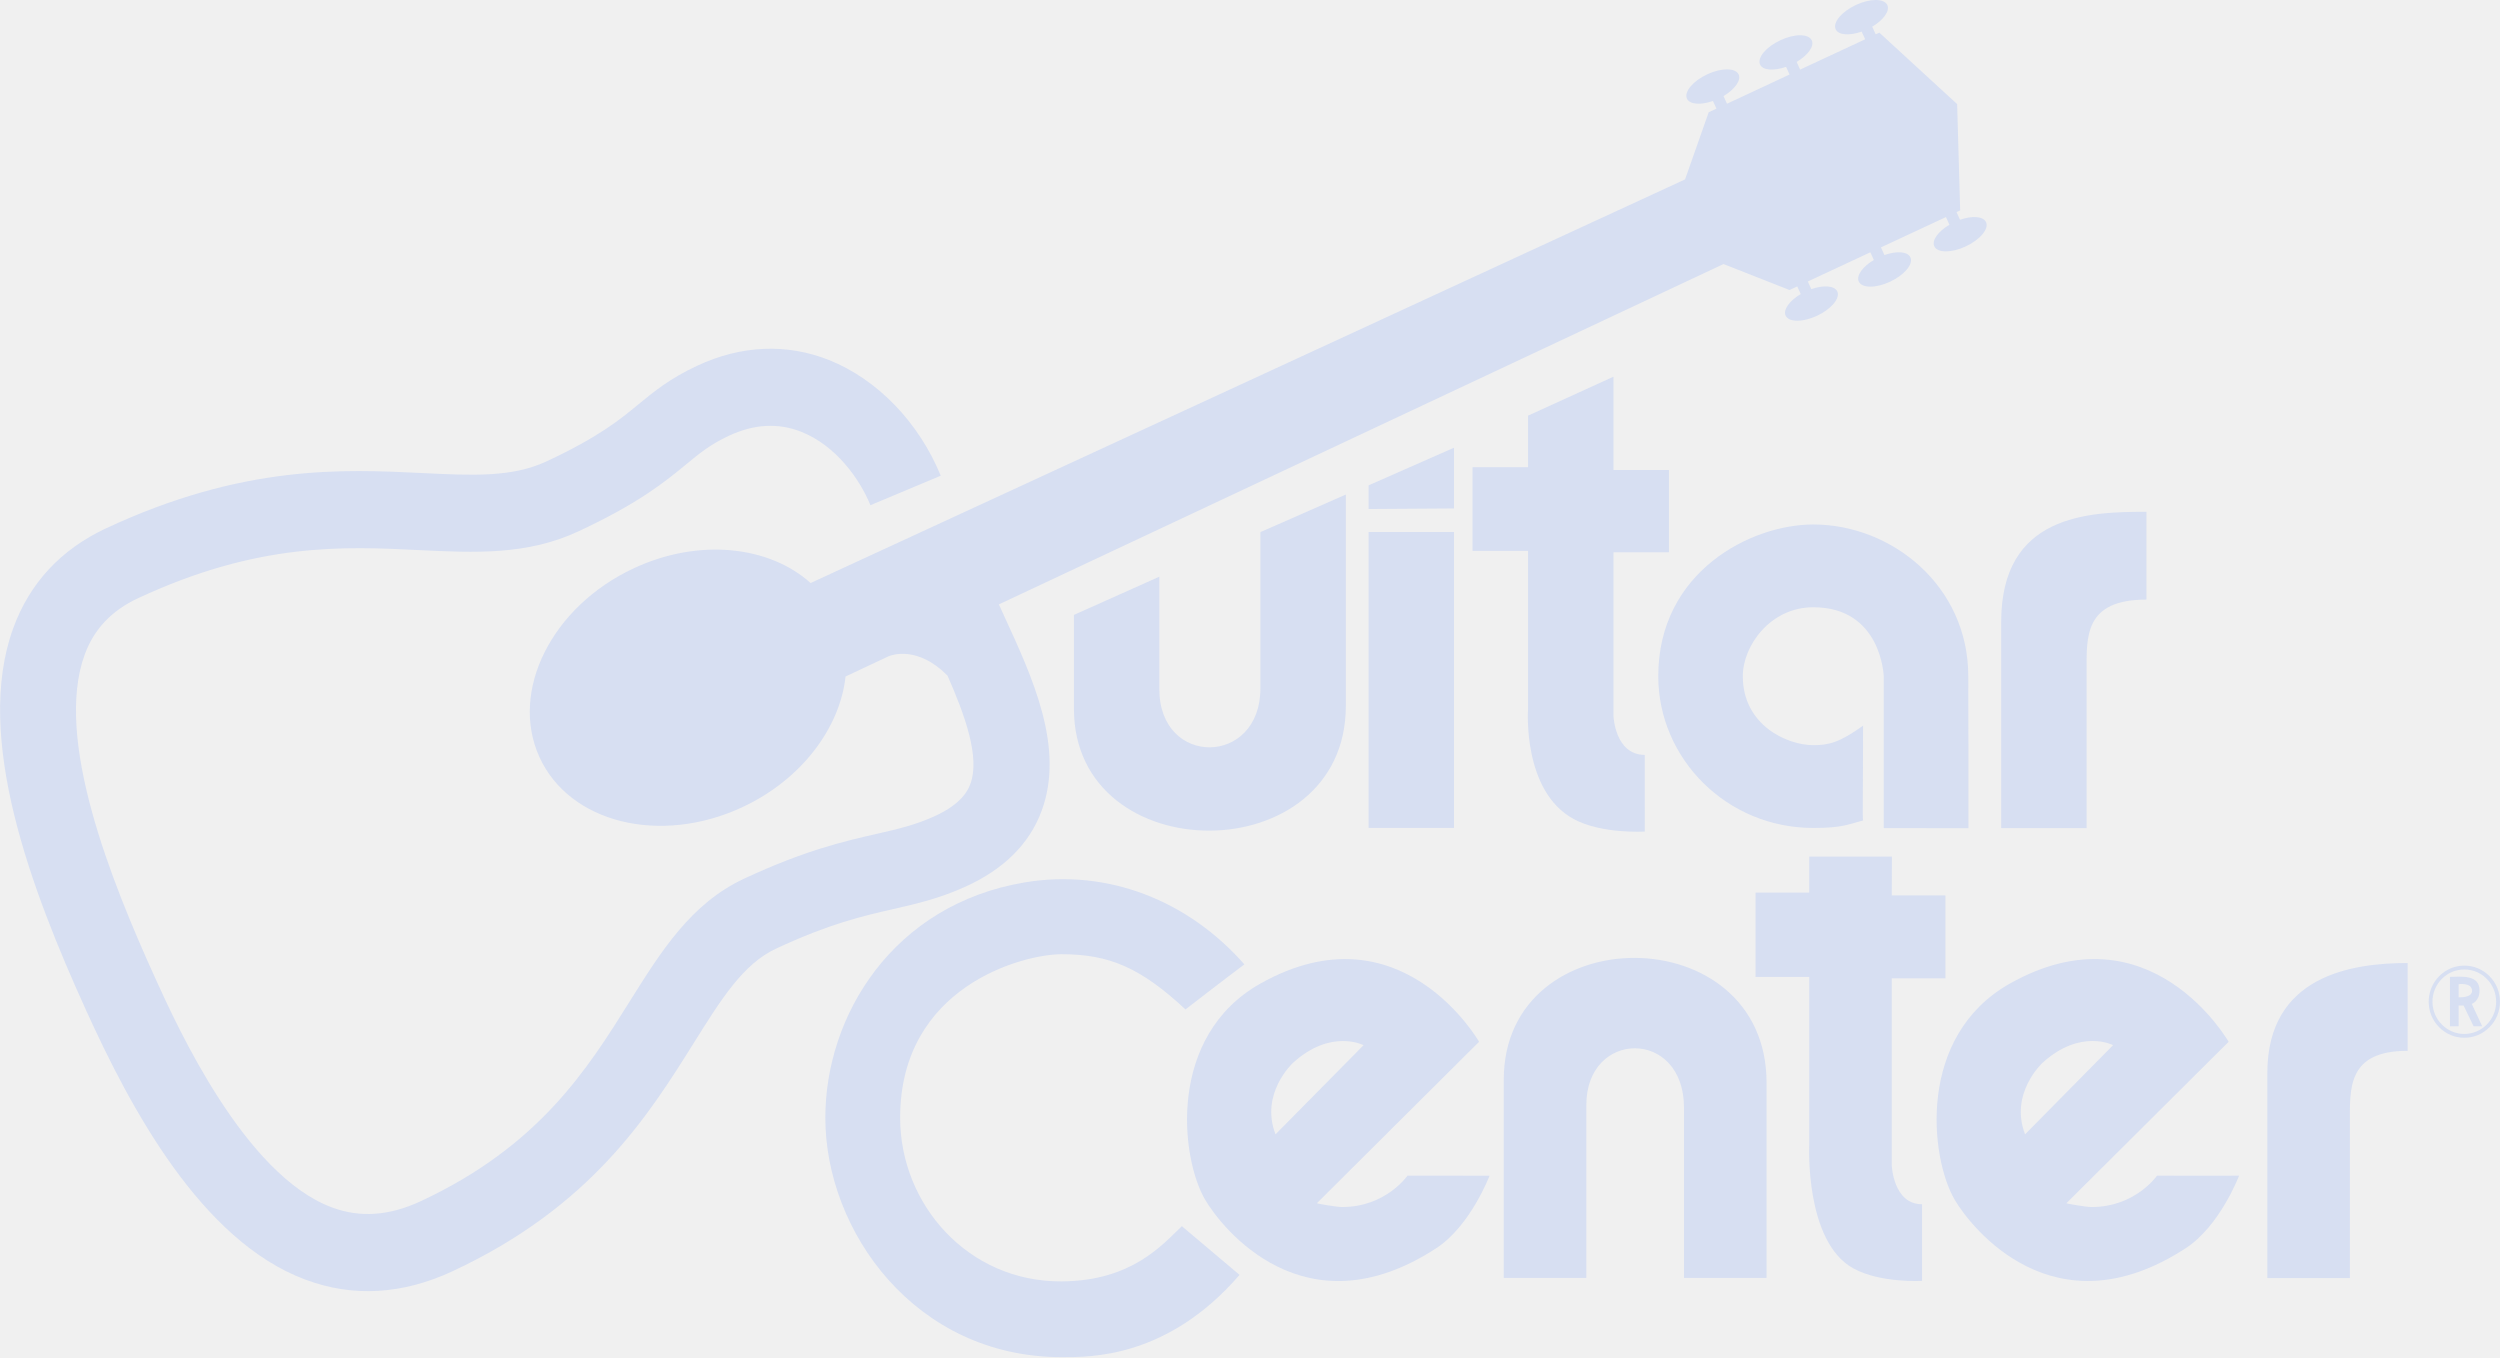
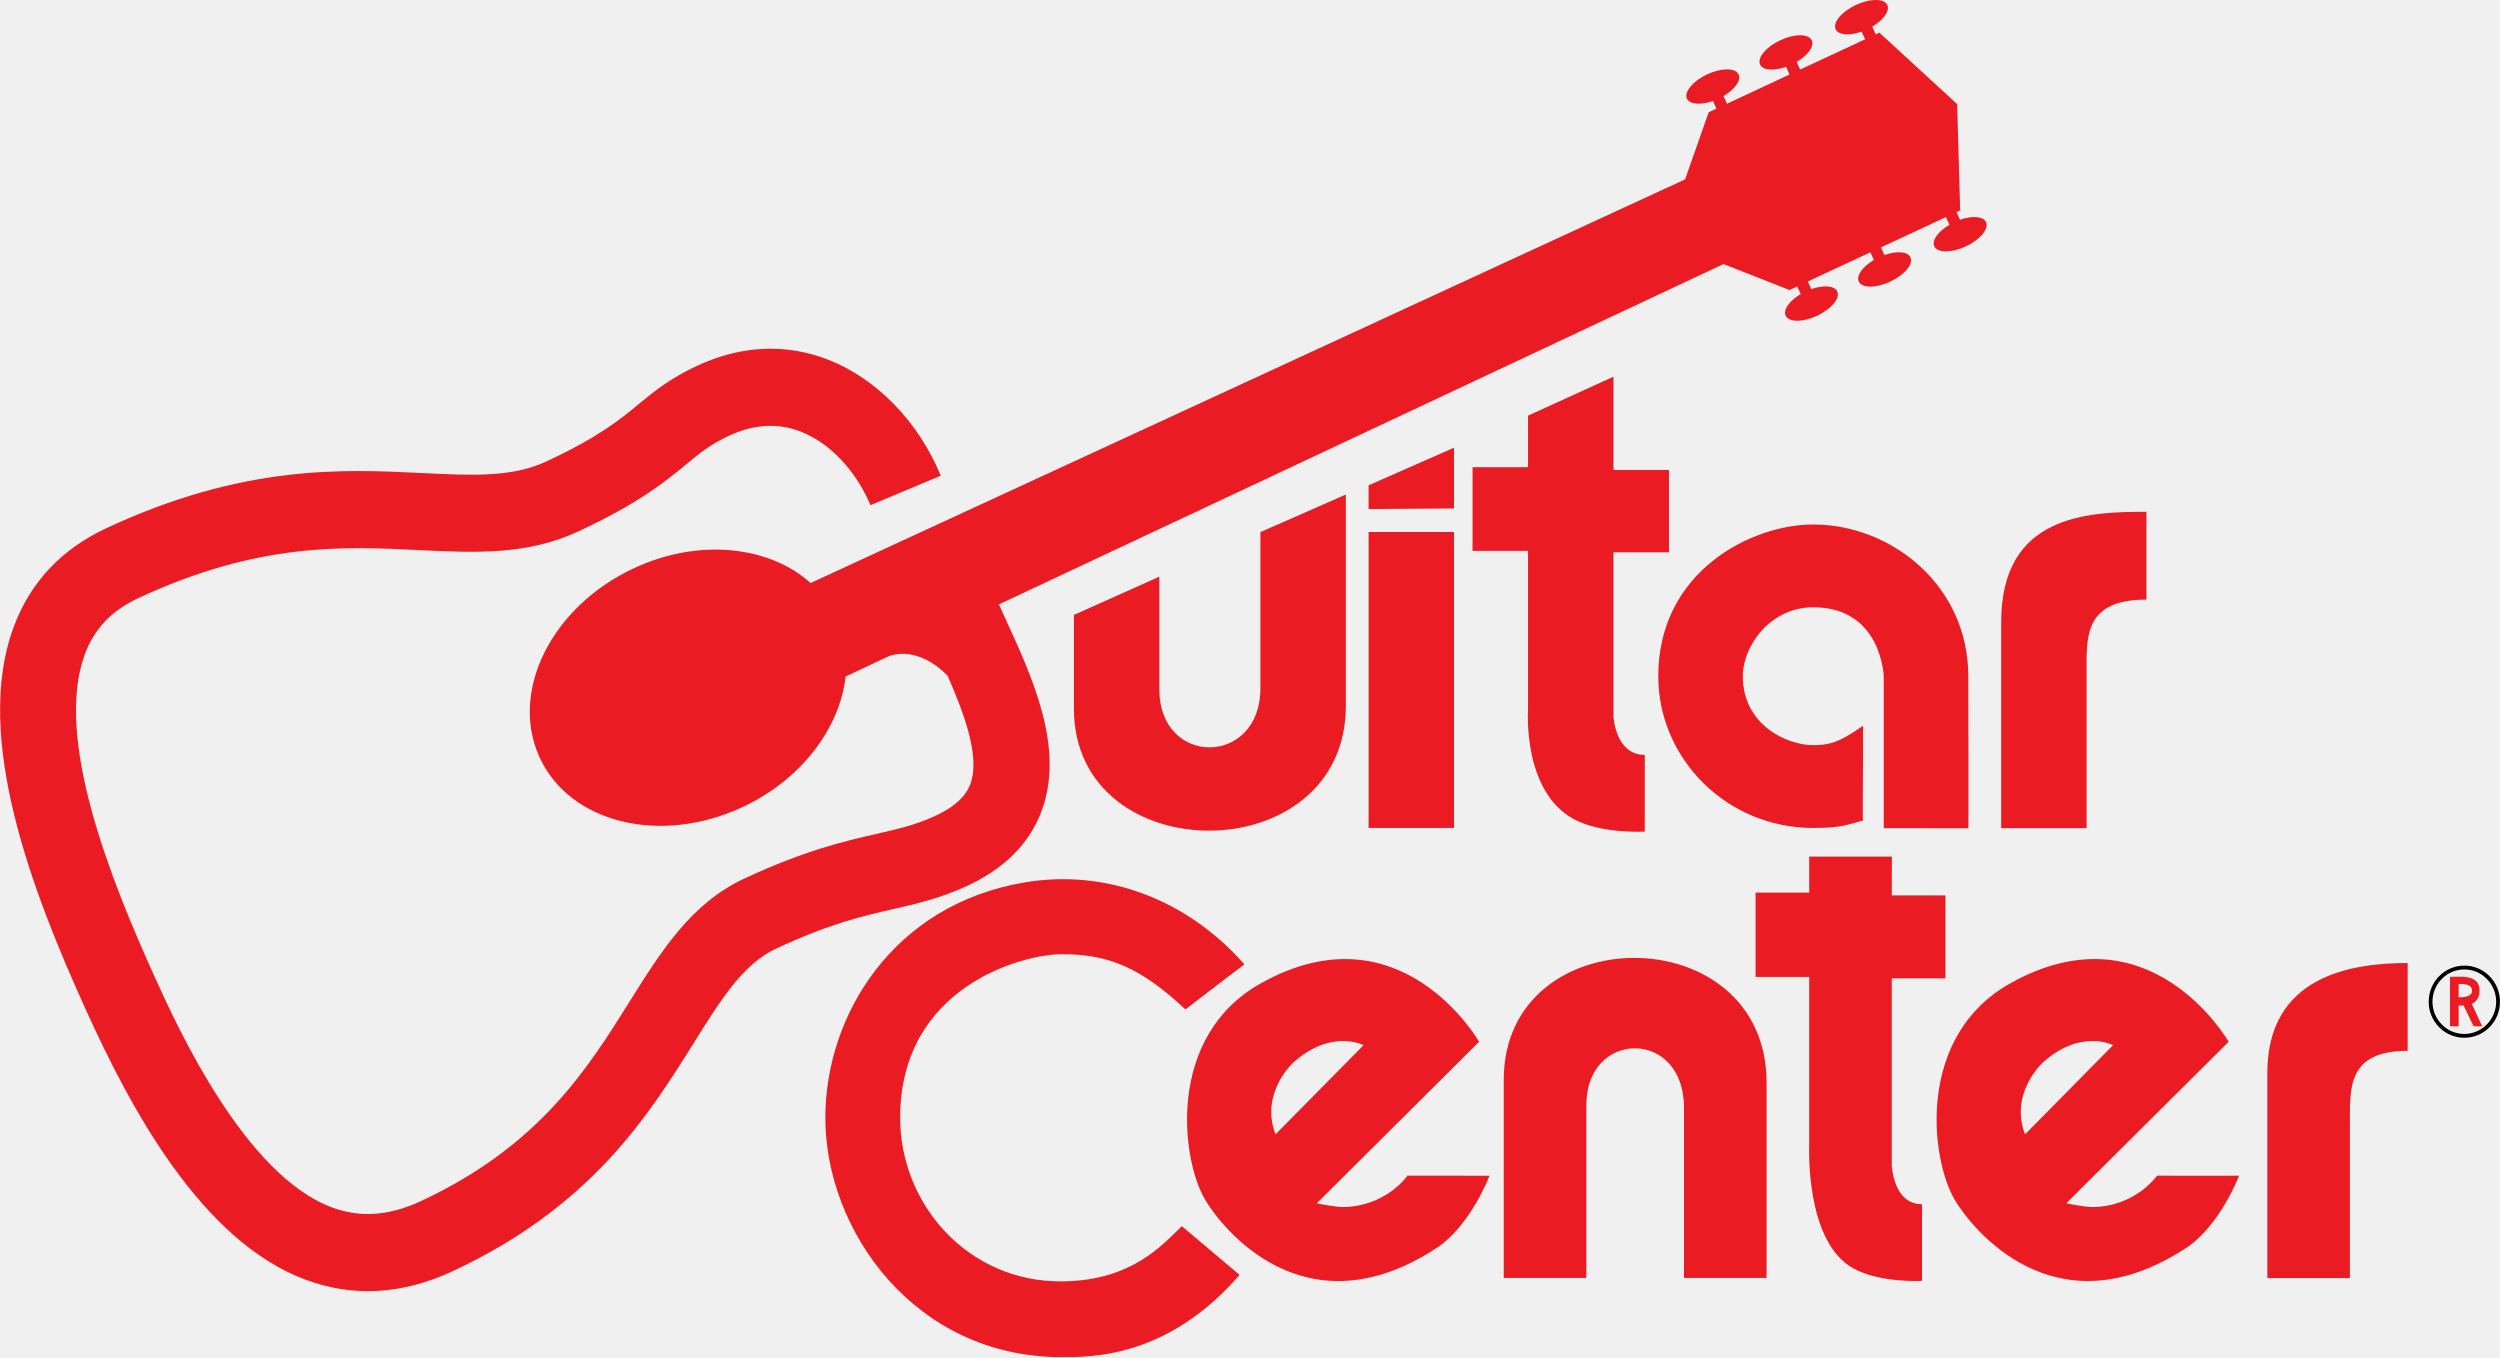
<svg xmlns="http://www.w3.org/2000/svg" width="105" height="57" viewBox="0 0 105 57" fill="none">
-   <g clip-path="url(#clip0_5717_1817)">
-     <path d="M104.839 42.072C104.838 42.431 104.697 42.775 104.446 43.029C104.195 43.283 103.856 43.425 103.501 43.426C103.325 43.426 103.151 43.391 102.989 43.323C102.827 43.255 102.68 43.154 102.556 43.028C102.432 42.903 102.333 42.753 102.265 42.589C102.198 42.425 102.164 42.249 102.164 42.071C102.164 41.709 102.303 41.369 102.556 41.114C102.808 40.857 103.143 40.718 103.501 40.718C103.859 40.718 104.193 40.857 104.446 41.114C104.57 41.239 104.669 41.389 104.737 41.553C104.804 41.717 104.839 41.894 104.839 42.072ZM103.501 40.556C103.104 40.556 102.724 40.716 102.444 41C102.163 41.284 102.006 41.669 102.005 42.071C102.005 42.477 102.161 42.858 102.444 43.142C102.582 43.283 102.747 43.395 102.929 43.472C103.111 43.548 103.305 43.587 103.502 43.586C103.902 43.586 104.277 43.429 104.559 43.142C104.7 43.002 104.81 42.835 104.886 42.651C104.961 42.467 104.999 42.27 104.998 42.071C104.999 41.872 104.961 41.674 104.885 41.49C104.81 41.306 104.699 41.139 104.559 40.999C104.421 40.858 104.256 40.747 104.074 40.67C103.892 40.594 103.698 40.555 103.501 40.556Z" fill="#D7DFF2" />
-     <path d="M103.263 41.337V41.886C103.263 41.886 103.826 41.923 103.826 41.615C103.826 41.256 103.263 41.334 103.263 41.337ZM103.263 42.232V43.104H102.899V41.028C103.348 41.028 104.141 40.909 104.141 41.605C104.141 42.049 103.815 42.165 103.815 42.165L104.253 43.104H103.891L103.472 42.233L103.263 42.232ZM79.117 34.781V28.402C79.117 28.402 79.027 25.505 76.158 25.505C74.36 25.505 73.198 27.114 73.198 28.402C73.198 30.451 75.052 31.297 76.158 31.297C76.82 31.297 77.264 31.181 78.249 30.479C78.249 32.995 78.22 34.465 78.249 34.459C77.592 34.634 77.352 34.774 76.158 34.774C72.511 34.774 69.647 31.854 69.647 28.401C69.647 24.013 73.533 22.028 76.158 22.028C79.445 22.028 82.668 24.597 82.668 28.401C82.668 30.742 82.674 30.684 82.674 31.328V34.785L79.117 34.781ZM52.937 28.912V22.349L56.525 20.77V29.649C56.525 36.613 45.105 36.613 45.105 29.766V25.826L48.692 24.22V28.946C48.692 32.225 52.937 32.19 52.937 28.912Z" fill="#D7DFF2" />
-     <path d="M69.08 34.925C69.08 34.925 67.266 35.038 66.092 34.399C63.939 33.228 64.177 29.807 64.177 29.807V23.136H61.846V19.622H64.177V17.457L67.766 15.82V19.74H70.097V23.194H67.766V30.069C67.766 30.069 67.826 31.705 69.081 31.705L69.08 34.925ZM57.481 22.343H61.068V34.772H57.481V22.343ZM57.481 21.379L61.068 21.355V18.803L57.481 20.384V21.379Z" fill="#D7DFF2" />
-     <path d="M90.15 21.495V25.183C87.519 25.183 87.637 26.762 87.637 28.226V34.781H84.05V26.119C84.05 21.613 87.699 21.495 90.15 21.495ZM83.414 9.331C83.301 9.083 82.836 9.049 82.321 9.231L82.175 8.909L82.327 8.837L82.2 4.372L78.933 1.371L78.779 1.442L78.633 1.121C79.105 0.842 79.38 0.462 79.27 0.215C79.139 -0.069 78.549 -0.072 77.951 0.207C77.35 0.489 76.969 0.945 77.097 1.228C77.208 1.475 77.673 1.51 78.189 1.328L78.337 1.65L75.605 2.924L75.46 2.6C75.93 2.323 76.209 1.943 76.095 1.696C75.966 1.412 75.375 1.408 74.776 1.69C74.175 1.969 73.795 2.425 73.922 2.709C74.035 2.957 74.5 2.989 75.015 2.807L75.162 3.129L72.534 4.357L72.388 4.035C72.86 3.755 73.137 3.375 73.023 3.128C72.894 2.845 72.303 2.842 71.704 3.121C71.103 3.402 70.724 3.858 70.85 4.141C70.963 4.389 71.428 4.423 71.944 4.241L72.091 4.563L71.766 4.713L70.773 7.534L34.046 24.487C32.307 22.924 29.35 22.592 26.621 23.867C23.171 25.475 21.396 29.026 22.656 31.796C23.916 34.567 27.733 35.509 31.183 33.9C33.668 32.739 35.277 30.57 35.514 28.413L37.333 27.558C37.459 27.507 38.551 27.115 39.796 28.377C40.522 30.026 41.17 31.805 40.756 32.922C40.681 33.125 40.451 33.741 39.235 34.289C38.422 34.656 37.712 34.819 36.813 35.024C35.479 35.328 33.816 35.708 31.252 36.904C29.023 37.943 27.77 39.947 26.441 42.07C24.664 44.91 22.65 48.128 17.672 50.45C16.345 51.068 15.122 51.153 13.932 50.708C10.274 49.34 7.452 43.134 6.527 41.096C4.638 36.94 2.274 31.013 3.555 27.499C3.948 26.423 4.681 25.649 5.794 25.127C10.845 22.771 14.444 22.949 17.616 23.105C19.939 23.217 22.132 23.324 24.288 22.32C26.852 21.125 27.948 20.22 28.829 19.494C29.413 19.013 29.836 18.666 30.621 18.299C31.67 17.809 32.691 17.754 33.649 18.134C35.1 18.709 36.103 20.104 36.558 21.219L39.511 19.98C38.597 17.741 36.842 15.925 34.815 15.12C33.041 14.416 31.129 14.498 29.285 15.36C28.132 15.896 27.462 16.449 26.814 16.982C26.032 17.626 25.148 18.355 22.951 19.379C21.506 20.053 19.859 19.971 17.772 19.87C14.406 19.705 10.219 19.501 4.459 22.187C2.562 23.073 1.25 24.483 0.558 26.378C-1.116 30.967 1.318 37.377 3.624 42.451C5.47 46.512 8.432 52.104 12.824 53.744C14.821 54.492 16.902 54.373 19.01 53.391C24.842 50.67 27.225 46.861 29.141 43.802C30.3 41.948 31.218 40.484 32.589 39.845C34.847 38.79 36.264 38.466 37.515 38.182C38.5 37.955 39.432 37.744 40.533 37.247C42.153 36.518 43.236 35.445 43.748 34.057C44.725 31.413 43.379 28.488 42.192 25.908L41.953 25.385L72.388 11.09L75.16 12.181L75.484 12.029L75.631 12.351C75.159 12.629 74.883 13.009 74.996 13.256C75.125 13.54 75.715 13.542 76.314 13.264C76.914 12.982 77.295 12.526 77.167 12.243C77.054 11.996 76.59 11.962 76.075 12.144L75.928 11.822L78.555 10.597L78.702 10.919C78.232 11.196 77.955 11.576 78.067 11.823C78.196 12.108 78.787 12.111 79.385 11.831C79.986 11.55 80.368 11.094 80.238 10.81C80.126 10.562 79.662 10.53 79.146 10.712L79 10.39L81.73 9.117L81.875 9.439C81.405 9.716 81.126 10.096 81.24 10.344C81.369 10.627 81.96 10.63 82.559 10.35C83.161 10.071 83.544 9.614 83.414 9.331ZM80.725 53.797C80.725 53.797 78.976 53.899 77.836 53.27C75.805 52.15 75.987 48.114 75.987 48.114V41.031H73.733V37.488H75.987V35.978H79.46L79.454 37.606H81.708V41.091H79.454V48.94C79.454 48.94 79.512 50.578 80.725 50.578V53.797Z" fill="#D7DFF2" />
-     <path d="M52.062 53.545C49.033 57.048 45.801 57 44.589 57C38.429 57 34.664 51.703 34.664 46.947C34.664 42.653 37.502 37.988 43.038 37.061C46.521 36.475 49.906 37.821 52.264 40.504C51.506 41.068 49.791 42.396 49.791 42.396C47.921 40.658 46.608 40.077 44.589 40.077C42.973 40.077 37.806 41.424 37.806 46.947C37.806 50.578 40.65 53.843 44.589 53.818C47.543 53.802 48.832 52.267 49.638 51.499L52.062 53.545ZM70.728 46.523V53.673H74.195V45.471C74.195 38.505 63.157 38.505 63.157 45.353V53.673H66.626V46.406C66.626 43.245 70.728 43.187 70.728 46.523ZM101.121 40.447V44.135C98.579 44.135 98.695 45.713 98.695 47.176V53.68H95.228V45.069C95.228 40.965 98.794 40.447 101.121 40.447ZM85.786 44.638C85.786 44.638 84.387 45.92 85.053 47.642L88.75 43.896C88.75 43.895 87.385 43.186 85.786 44.638ZM86.791 50.533C86.766 50.549 87.609 50.695 87.85 50.695C89.687 50.695 90.594 49.378 90.594 49.378C90.594 49.378 93.61 49.386 94.041 49.379C94.041 49.379 93.244 51.482 91.808 52.42C86.279 56.03 82.782 51.557 82.095 50.386C81.061 48.616 80.499 43.513 84.418 41.308C90.315 37.995 93.602 43.756 93.602 43.756L86.791 50.533Z" fill="#D7DFF2" />
-     <path d="M54.307 44.638C54.307 44.638 52.906 45.919 53.572 47.642L57.27 43.897C57.27 43.897 55.905 43.187 54.307 44.638ZM62.561 49.38C62.561 49.38 61.764 51.483 60.328 52.421C54.799 56.033 51.302 51.56 50.615 50.387C49.579 48.617 49.017 43.514 52.938 41.309C58.835 37.996 62.121 43.755 62.121 43.755L55.311 50.533C55.288 50.549 56.129 50.695 56.371 50.695C58.208 50.695 59.113 49.378 59.113 49.378L62.561 49.38Z" fill="#D7DFF2" />
+   <g clip-path="url(#clip0_5717_1796)">
+     <path d="M104.839 42.072C104.838 42.431 104.697 42.775 104.446 43.029C104.195 43.282 103.856 43.425 103.501 43.426C103.325 43.426 103.151 43.391 102.989 43.323C102.827 43.254 102.68 43.154 102.556 43.028C102.432 42.902 102.333 42.753 102.265 42.589C102.198 42.425 102.164 42.249 102.164 42.071C102.164 41.708 102.303 41.369 102.556 41.114C102.808 40.857 103.143 40.717 103.501 40.717C103.859 40.717 104.193 40.857 104.446 41.114C104.57 41.239 104.669 41.389 104.737 41.553C104.804 41.717 104.839 41.894 104.839 42.072V42.072ZM103.501 40.556C103.104 40.556 102.724 40.716 102.444 41C102.163 41.284 102.006 41.669 102.005 42.071C102.005 42.477 102.161 42.858 102.444 43.142C102.582 43.283 102.747 43.395 102.929 43.472C103.111 43.548 103.305 43.587 103.502 43.586C103.902 43.586 104.277 43.429 104.559 43.142C104.7 43.002 104.81 42.835 104.886 42.651C104.961 42.467 104.999 42.27 104.998 42.071C104.999 41.872 104.961 41.674 104.885 41.49C104.81 41.306 104.699 41.139 104.559 40.999C104.421 40.858 104.256 40.746 104.074 40.67C103.892 40.594 103.698 40.555 103.501 40.556" fill="black" />
+     <path d="M103.263 41.337V41.886C103.263 41.886 103.826 41.923 103.826 41.615C103.826 41.256 103.263 41.334 103.263 41.337V41.337ZM103.263 42.232V43.104H102.899V41.028C103.348 41.028 104.141 40.909 104.141 41.605C104.141 42.05 103.815 42.165 103.815 42.165L104.253 43.104H103.891L103.472 42.233L103.263 42.232ZM79.117 34.781V28.402C79.117 28.402 79.027 25.505 76.158 25.505C74.36 25.505 73.198 27.115 73.198 28.402C73.198 30.451 75.052 31.297 76.158 31.297C76.82 31.297 77.264 31.181 78.25 30.479C78.25 32.996 78.22 34.466 78.25 34.459C77.592 34.635 77.352 34.774 76.158 34.774C72.511 34.774 69.647 31.854 69.647 28.401C69.647 24.013 73.534 22.029 76.158 22.029C79.445 22.029 82.668 24.598 82.668 28.401C82.668 30.742 82.674 30.684 82.674 31.328V34.785L79.117 34.781ZM52.937 28.913V22.349L56.525 20.77V29.649C56.525 36.613 45.105 36.613 45.105 29.767V25.827L48.692 24.22V28.947C48.692 32.225 52.937 32.191 52.937 28.913" fill="#EB1B23" />
+     <path d="M69.08 34.925C69.08 34.925 67.266 35.038 66.092 34.399C63.939 33.228 64.177 29.807 64.177 29.807V23.136H61.847V19.622H64.177V17.457L67.766 15.82V19.74H70.097V23.194H67.766V30.069C67.766 30.069 67.826 31.705 69.081 31.705L69.08 34.925V34.925ZM57.481 22.343H61.068V34.772H57.481V22.343ZM57.481 21.379L61.068 21.355V18.803L57.481 20.384V21.379Z" fill="#EB1B23" />
+     <path d="M90.15 21.495V25.183C87.519 25.183 87.637 26.762 87.637 28.226V34.781H84.05V26.119C84.05 21.613 87.699 21.495 90.15 21.495V21.495ZM83.414 9.33C83.301 9.083 82.836 9.049 82.321 9.231L82.175 8.909L82.327 8.837L82.2 4.372L78.933 1.371L78.779 1.442L78.633 1.12C79.105 0.842 79.38 0.462 79.27 0.215C79.139 -0.069 78.549 -0.072 77.951 0.207C77.35 0.489 76.969 0.945 77.097 1.228C77.208 1.475 77.673 1.51 78.188 1.328L78.337 1.65L75.605 2.923L75.46 2.6C75.93 2.323 76.209 1.943 76.095 1.696C75.966 1.412 75.375 1.408 74.776 1.69C74.175 1.969 73.795 2.425 73.922 2.709C74.035 2.957 74.5 2.989 75.015 2.807L75.162 3.129L72.534 4.357L72.388 4.035C72.86 3.755 73.137 3.375 73.023 3.128C72.894 2.845 72.303 2.842 71.704 3.121C71.103 3.402 70.724 3.858 70.85 4.141C70.963 4.389 71.428 4.423 71.944 4.241L72.091 4.563L71.766 4.713L70.773 7.534L34.046 24.487C32.307 22.924 29.35 22.592 26.621 23.867C23.171 25.475 21.396 29.026 22.656 31.796C23.916 34.567 27.733 35.509 31.183 33.899C33.668 32.739 35.277 30.57 35.514 28.413L37.333 27.558C37.459 27.507 38.551 27.115 39.796 28.377C40.522 30.026 41.17 31.805 40.756 32.921C40.681 33.125 40.451 33.741 39.235 34.289C38.421 34.656 37.712 34.818 36.813 35.024C35.479 35.328 33.816 35.708 31.252 36.904C29.023 37.943 27.77 39.947 26.441 42.07C24.664 44.91 22.65 48.128 17.672 50.45C16.345 51.068 15.122 51.153 13.932 50.708C10.274 49.34 7.452 43.134 6.527 41.096C4.638 36.94 2.274 31.013 3.555 27.499C3.948 26.423 4.681 25.648 5.794 25.127C10.845 22.771 14.444 22.948 17.616 23.105C19.939 23.217 22.132 23.324 24.288 22.32C26.852 21.125 27.948 20.22 28.829 19.494C29.413 19.013 29.836 18.666 30.621 18.299C31.67 17.809 32.691 17.754 33.649 18.134C35.1 18.709 36.103 20.103 36.558 21.218L39.511 19.98C38.597 17.741 36.842 15.924 34.815 15.12C33.041 14.416 31.129 14.498 29.285 15.36C28.132 15.896 27.462 16.448 26.814 16.982C26.032 17.626 25.148 18.355 22.951 19.379C21.506 20.053 19.859 19.971 17.772 19.87C14.406 19.704 10.219 19.5 4.459 22.187C2.562 23.073 1.25 24.482 0.558 26.378C-1.116 30.967 1.317 37.377 3.624 42.451C5.47 46.512 8.432 52.104 12.824 53.744C14.821 54.492 16.902 54.373 19.01 53.391C24.842 50.67 27.225 46.861 29.14 43.802C30.3 41.948 31.218 40.484 32.589 39.845C34.847 38.789 36.264 38.466 37.515 38.181C38.5 37.955 39.432 37.743 40.533 37.247C42.153 36.518 43.236 35.444 43.748 34.057C44.725 31.412 43.379 28.488 42.192 25.908L41.953 25.385L72.388 11.09L75.16 12.181L75.484 12.029L75.631 12.351C75.159 12.629 74.883 13.009 74.996 13.256C75.125 13.54 75.715 13.542 76.314 13.264C76.914 12.982 77.295 12.526 77.167 12.243C77.054 11.996 76.59 11.962 76.075 12.144L75.928 11.822L78.555 10.597L78.702 10.919C78.232 11.196 77.955 11.576 78.067 11.823C78.196 12.107 78.787 12.11 79.385 11.83C79.986 11.55 80.368 11.094 80.238 10.81C80.126 10.562 79.662 10.529 79.145 10.712L79 10.39L81.73 9.117L81.875 9.439C81.405 9.716 81.126 10.096 81.24 10.344C81.369 10.627 81.96 10.63 82.559 10.35C83.161 10.071 83.544 9.614 83.414 9.33V9.33ZM80.725 53.796C80.725 53.796 78.976 53.899 77.836 53.27C75.805 52.15 75.987 48.114 75.987 48.114V41.031H73.733V37.488H75.987V35.978H79.459L79.454 37.606H81.708V41.091H79.454V48.94C79.454 48.94 79.512 50.578 80.725 50.578V53.796V53.796Z" fill="#EB1B23" />
+     <path d="M52.062 53.545C49.033 57.048 45.801 57 44.589 57C38.429 57 34.664 51.703 34.664 46.947C34.664 42.653 37.502 37.988 43.038 37.061C46.521 36.475 49.906 37.821 52.264 40.504C51.506 41.068 49.791 42.396 49.791 42.396C47.921 40.658 46.609 40.076 44.589 40.076C42.973 40.076 37.806 41.424 37.806 46.947C37.806 50.578 40.65 53.843 44.589 53.818C47.543 53.801 48.832 52.266 49.638 51.499L52.062 53.545V53.545ZM70.728 46.522V53.673H74.196V45.471C74.196 38.505 63.157 38.505 63.157 45.353V53.673H66.626V46.406C66.626 43.245 70.728 43.187 70.728 46.522V46.522ZM101.122 40.447V44.135C98.579 44.135 98.696 45.713 98.696 47.176V53.68H95.228V45.068C95.228 40.965 98.794 40.447 101.122 40.447V40.447ZM85.786 44.638C85.786 44.638 84.387 45.92 85.053 47.642L88.75 43.896C88.75 43.895 87.385 43.186 85.786 44.638V44.638ZM86.791 50.532C86.766 50.549 87.609 50.695 87.85 50.695C89.687 50.695 90.594 49.378 90.594 49.378C90.594 49.378 93.61 49.386 94.041 49.379C94.041 49.379 93.244 51.482 91.808 52.42C86.279 56.03 82.782 51.557 82.095 50.386C81.061 48.615 80.499 43.513 84.418 41.308C90.315 37.995 93.602 43.755 93.602 43.755L86.791 50.532Z" fill="#EB1B23" />
+     <path d="M54.307 44.638C54.307 44.638 52.905 45.918 53.572 47.642L57.27 43.897C57.27 43.897 55.905 43.187 54.307 44.638ZM62.561 49.38C62.561 49.38 61.764 51.483 60.328 52.421C54.799 56.033 51.302 51.56 50.615 50.387C49.579 48.617 49.017 43.514 52.938 41.309C58.835 37.995 62.121 43.755 62.121 43.755L55.311 50.532C55.288 50.549 56.129 50.695 56.37 50.695C58.208 50.695 59.113 49.378 59.113 49.378L62.561 49.38Z" fill="#EB1B23" />
  </g>
  <defs>
-     <clipPath id="clip0_5717_1817">
+     <clipPath id="clip0_5717_1796">
      <rect width="105" height="57" fill="white" />
    </clipPath>
  </defs>
</svg>
